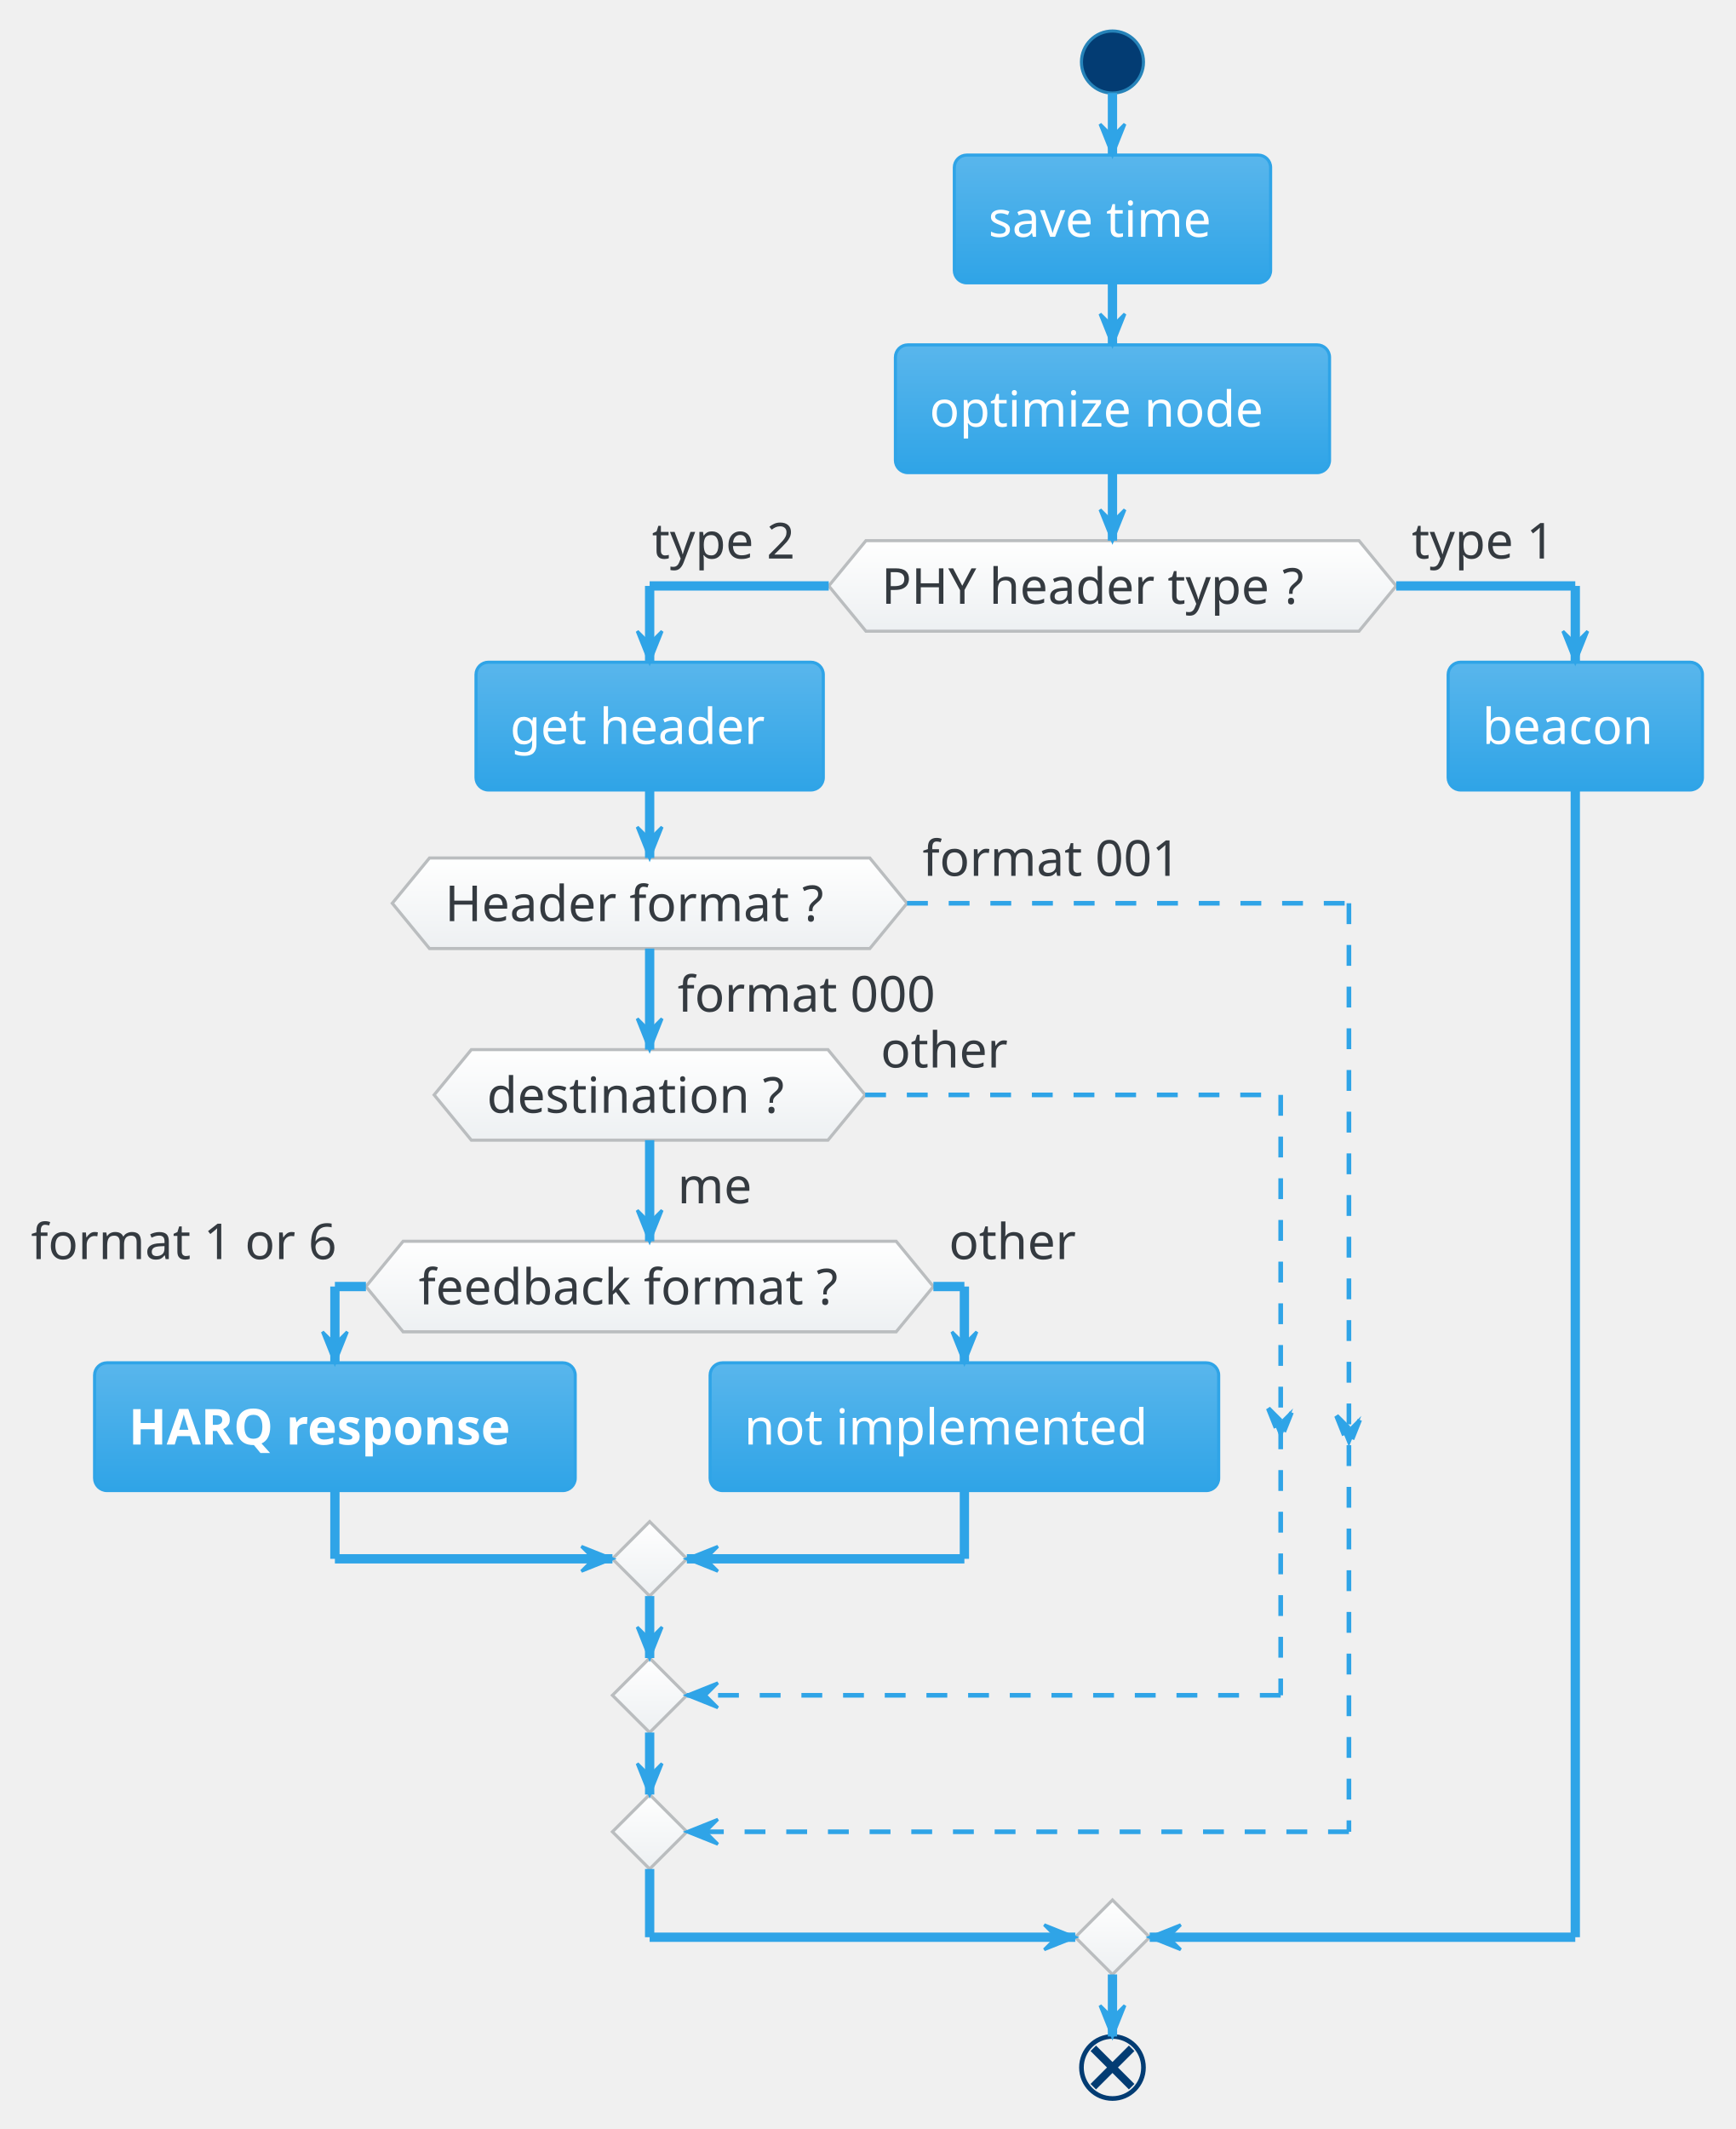
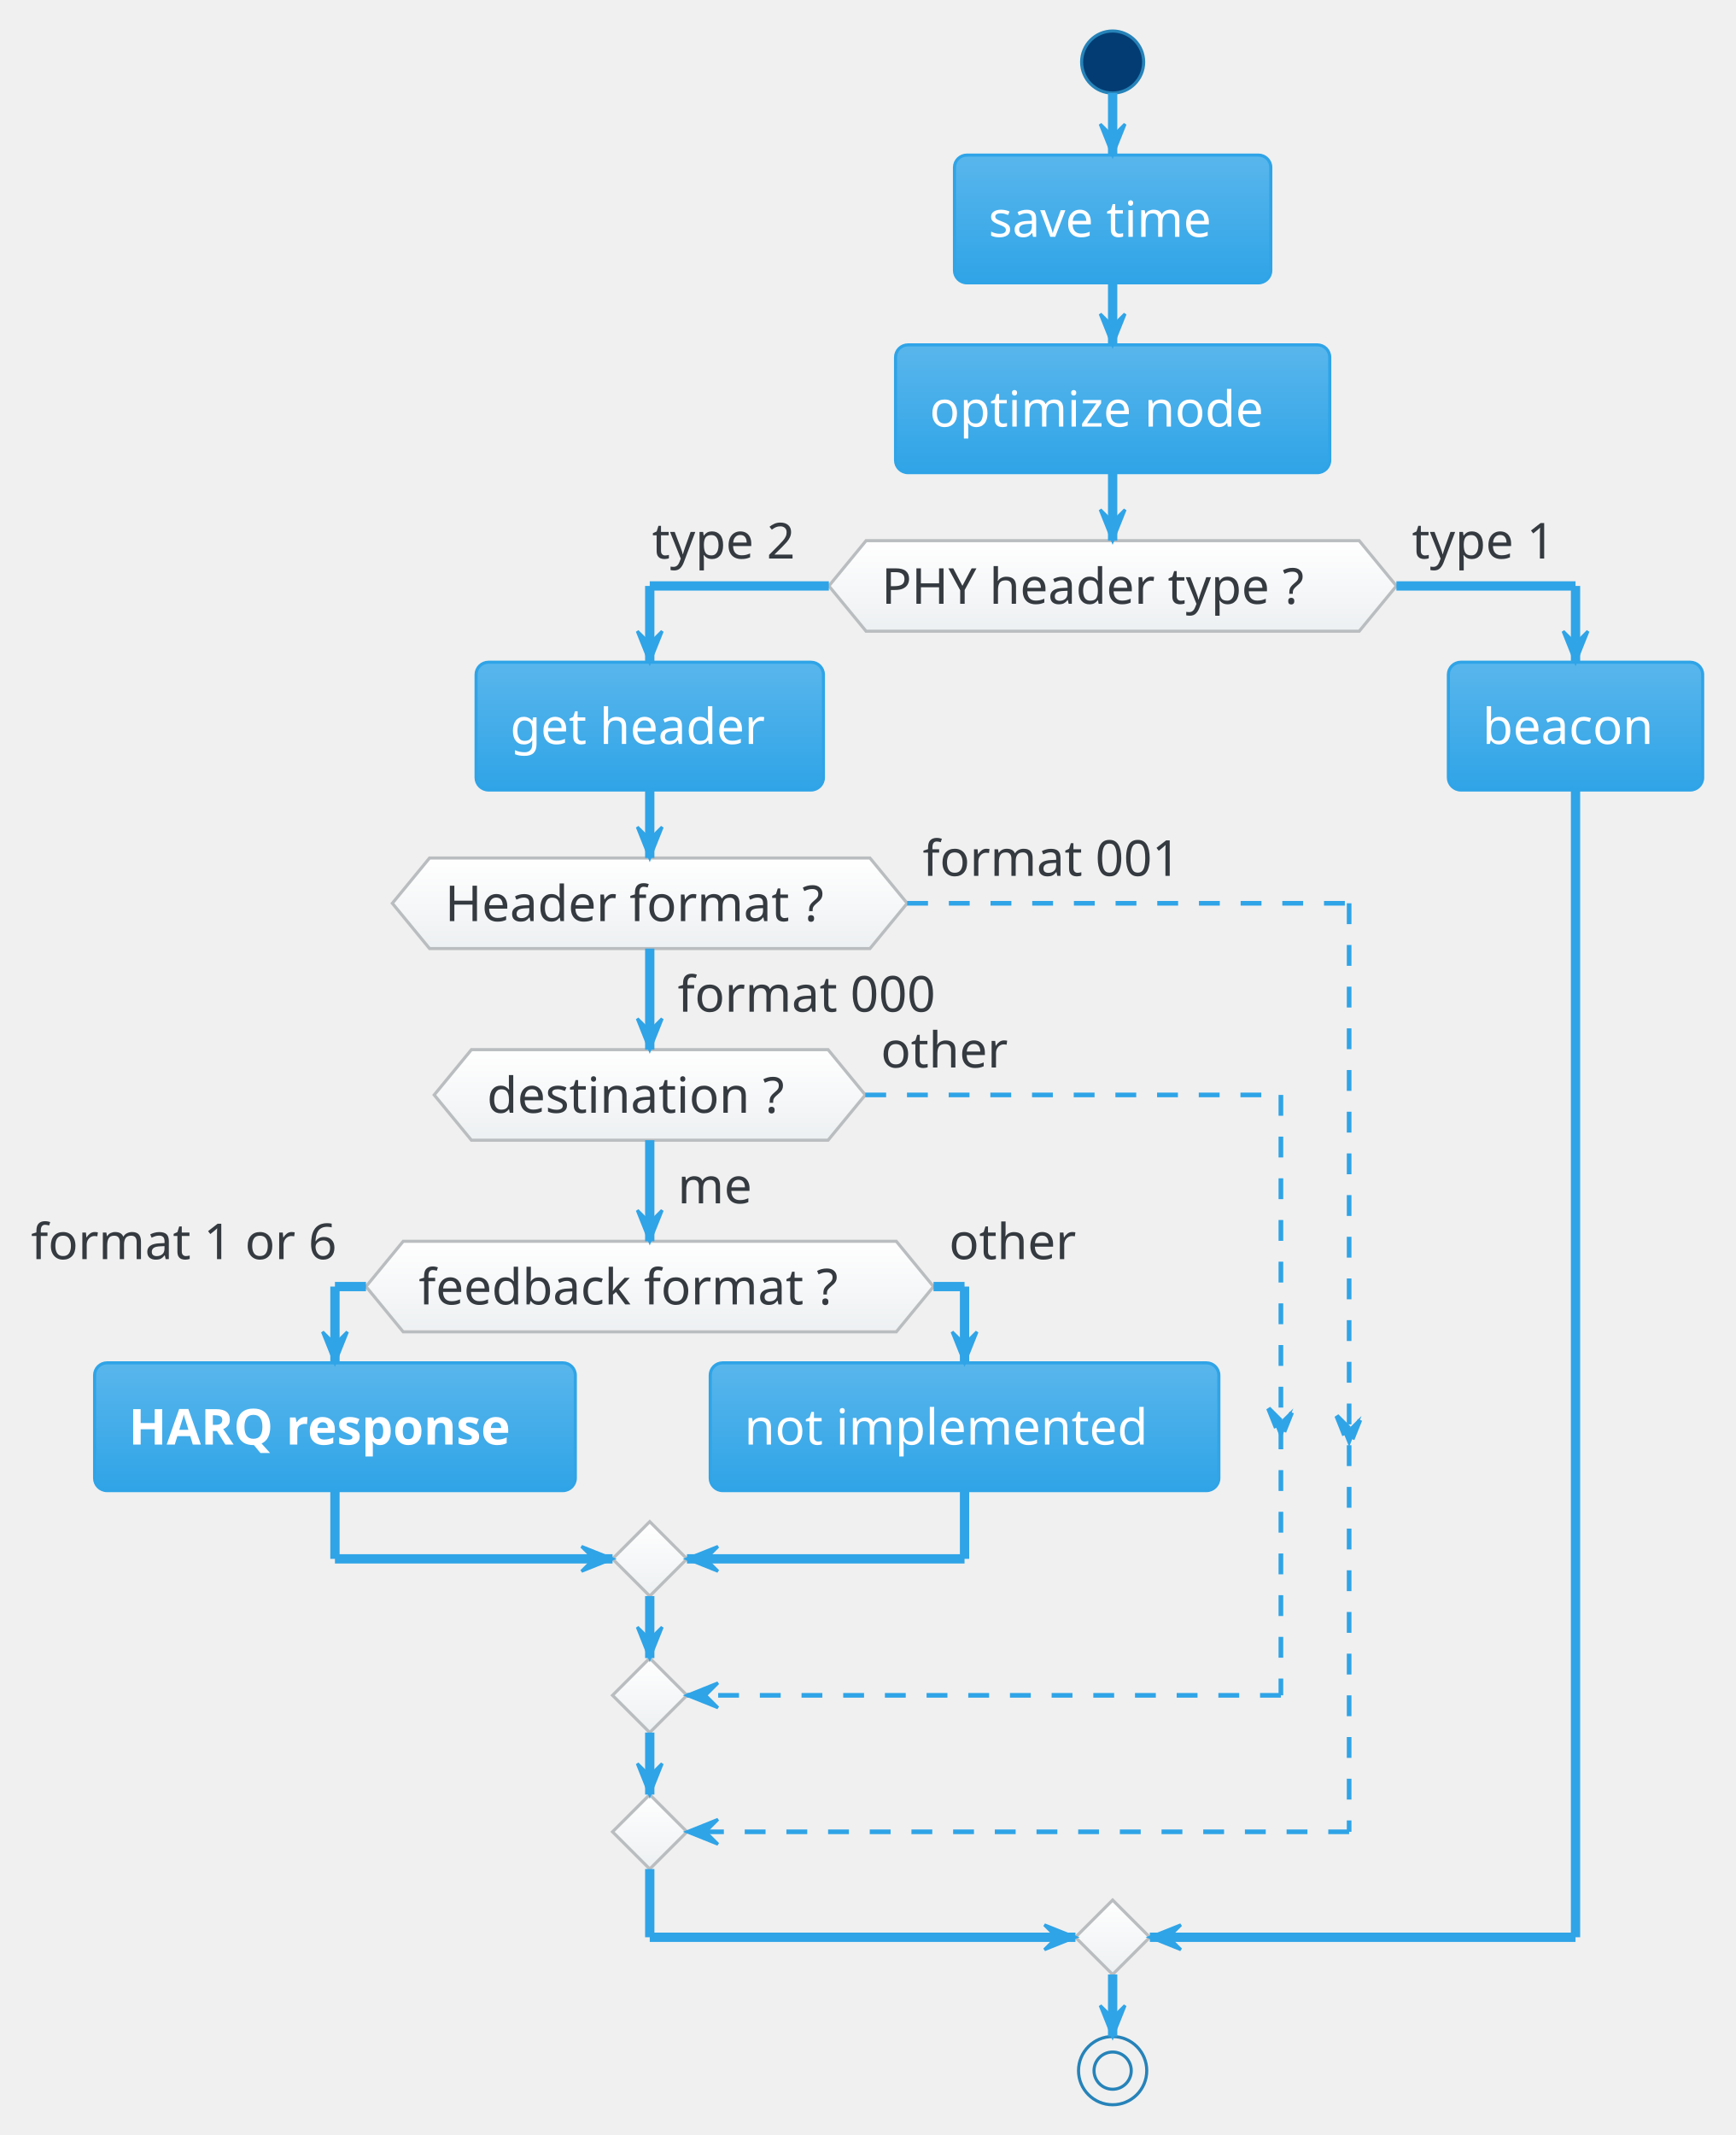
- <svg xmlns="http://www.w3.org/2000/svg" contentStyleType="text/css" height="715.625px" preserveAspectRatio="none" style="width:583px;height:715px;" version="1.1" viewBox="0 0 583 715" width="583.333px" zoomAndPan="magnify">
+ <svg xmlns="http://www.w3.org/2000/svg" contentStyleType="text/css" height="717.708px" preserveAspectRatio="none" style="width:583px;height:717px;" version="1.1" viewBox="0 0 583 717" width="583.333px" zoomAndPan="magnify">
  <defs>
-     <linearGradient id="gzl5iwht11zwm0" x1="50%" x2="50%" y1="0%" y2="100%">
+     <linearGradient id="g1xm10v1xhz4bg0" x1="50%" x2="50%" y1="0%" y2="100%">
      <stop offset="0%" stop-color="#59B6EC" />
      <stop offset="100%" stop-color="#2FA4E7" />
    </linearGradient>
-     <linearGradient id="gzl5iwht11zwm1" x1="50%" x2="50%" y1="0%" y2="100%">
+     <linearGradient id="g1xm10v1xhz4bg1" x1="50%" x2="50%" y1="0%" y2="100%">
      <stop offset="0%" stop-color="#FFFFFF" />
      <stop offset="100%" stop-color="#EDF0F2" />
    </linearGradient>
  </defs>
  <g>
    <ellipse cx="373.698" cy="20.833" fill="#033C73" rx="10.417" ry="10.417" style="stroke:#2683B9;stroke-width:1.042;" />
-     <rect fill="url(#gzl5iwht11zwm0)" height="42.906" rx="4.167" ry="4.167" style="stroke:#2FA4E7;stroke-width:1.042;" width="106.25" x="320.573" y="52.083" />
+     <rect fill="url(#g1xm10v1xhz4bg0)" height="42.906" rx="4.167" ry="4.167" style="stroke:#2FA4E7;stroke-width:1.042;" width="106.25" x="320.573" y="52.083" />
    <text fill="#FFFFFF" font-family="Gotham Black" font-size="16.667" lengthAdjust="spacing" textLength="83.333" x="332.031" y="79.533">save time</text>
-     <rect fill="url(#gzl5iwht11zwm0)" height="42.906" rx="4.167" ry="4.167" style="stroke:#2FA4E7;stroke-width:1.042;" width="145.833" x="300.781" y="115.822" />
+     <rect fill="url(#g1xm10v1xhz4bg0)" height="42.906" rx="4.167" ry="4.167" style="stroke:#2FA4E7;stroke-width:1.042;" width="145.833" x="300.781" y="115.822" />
    <text fill="#FFFFFF" font-family="Gotham Black" font-size="16.667" lengthAdjust="spacing" textLength="122.917" x="312.24" y="143.272">optimize node</text>
-     <polygon fill="url(#gzl5iwht11zwm1)" points="290.885,181.575,456.51,181.575,469.01,196.777,456.51,211.98,290.885,211.98,278.385,196.777,290.885,181.575" style="stroke:#BABDBF;stroke-width:1.042;" />
+     <polygon fill="url(#g1xm10v1xhz4bg1)" points="290.885,181.575,456.51,181.575,469.01,196.777,456.51,211.98,290.885,211.98,278.385,196.777,290.885,181.575" style="stroke:#BABDBF;stroke-width:1.042;" />
    <text fill="#343A40" font-family="Gotham Black" font-size="16.667" lengthAdjust="spacing" textLength="155.208" x="296.094" y="202.774">PHY header type ?</text>
    <text fill="#343A40" font-family="Gotham Black" font-size="16.667" lengthAdjust="spacing" textLength="54.167" x="219.01" y="187.571">type 2</text>
    <text fill="#343A40" font-family="Gotham Black" font-size="16.667" lengthAdjust="spacing" textLength="51.042" x="474.219" y="187.571">type 1</text>
-     <rect fill="url(#gzl5iwht11zwm0)" height="42.906" rx="4.167" ry="4.167" style="stroke:#2FA4E7;stroke-width:1.042;" width="116.667" x="159.896" y="222.397" />
+     <rect fill="url(#g1xm10v1xhz4bg0)" height="42.906" rx="4.167" ry="4.167" style="stroke:#2FA4E7;stroke-width:1.042;" width="116.667" x="159.896" y="222.397" />
    <text fill="#FFFFFF" font-family="Gotham Black" font-size="16.667" lengthAdjust="spacing" textLength="93.75" x="171.354" y="249.846">get header</text>
-     <polygon fill="url(#gzl5iwht11zwm1)" points="135.417,416.866,301.042,416.866,313.542,432.069,301.042,447.272,135.417,447.272,122.917,432.069,135.417,416.866" style="stroke:#BABDBF;stroke-width:1.042;" />
+     <polygon fill="url(#g1xm10v1xhz4bg1)" points="135.417,416.866,301.042,416.866,313.542,432.069,301.042,447.272,135.417,447.272,122.917,432.069,135.417,416.866" style="stroke:#BABDBF;stroke-width:1.042;" />
    <text fill="#343A40" font-family="Gotham Black" font-size="16.667" lengthAdjust="spacing" textLength="155.208" x="140.625" y="438.066">feedback format ?</text>
    <text fill="#343A40" font-family="Gotham Black" font-size="16.667" lengthAdjust="spacing" textLength="107.292" x="10.417" y="422.863">format 1 or 6</text>
    <text fill="#343A40" font-family="Gotham Black" font-size="16.667" lengthAdjust="spacing" textLength="45.833" x="318.75" y="422.863">other</text>
-     <rect fill="url(#gzl5iwht11zwm0)" height="42.906" rx="4.167" ry="4.167" style="stroke:#2FA4E7;stroke-width:1.042;" width="161.458" x="31.771" y="457.688" />
+     <rect fill="url(#g1xm10v1xhz4bg0)" height="42.906" rx="4.167" ry="4.167" style="stroke:#2FA4E7;stroke-width:1.042;" width="161.458" x="31.771" y="457.688" />
    <text fill="#FFFFFF" font-family="Gotham Black" font-size="16.667" font-weight="bold" lengthAdjust="spacing" textLength="138.542" x="43.229" y="485.138">HARQ response</text>
-     <rect fill="url(#gzl5iwht11zwm0)" height="42.906" rx="4.167" ry="4.167" style="stroke:#2FA4E7;stroke-width:1.042;" width="170.833" x="238.542" y="457.688" />
+     <rect fill="url(#g1xm10v1xhz4bg0)" height="42.906" rx="4.167" ry="4.167" style="stroke:#2FA4E7;stroke-width:1.042;" width="170.833" x="238.542" y="457.688" />
    <text fill="#FFFFFF" font-family="Gotham Black" font-size="16.667" lengthAdjust="spacing" textLength="147.917" x="250" y="485.138">not implemented</text>
-     <polygon fill="url(#gzl5iwht11zwm1)" points="218.229,511.011,230.729,523.511,218.229,536.011,205.729,523.511,218.229,511.011" style="stroke:#BABDBF;stroke-width:1.042;" />
-     <polygon fill="url(#gzl5iwht11zwm1)" points="158.333,352.507,278.125,352.507,290.625,367.71,278.125,382.913,158.333,382.913,145.833,367.71,158.333,352.507" style="stroke:#BABDBF;stroke-width:1.042;" />
+     <polygon fill="url(#g1xm10v1xhz4bg1)" points="218.229,511.011,230.729,523.511,218.229,536.011,205.729,523.511,218.229,511.011" style="stroke:#BABDBF;stroke-width:1.042;" />
+     <polygon fill="url(#g1xm10v1xhz4bg1)" points="158.333,352.507,278.125,352.507,290.625,367.71,278.125,382.913,158.333,382.913,145.833,367.71,158.333,352.507" style="stroke:#BABDBF;stroke-width:1.042;" />
    <text fill="#343A40" font-family="Gotham Black" font-size="16.667" lengthAdjust="spacing" textLength="27.083" x="227.604" y="404.113">me</text>
    <text fill="#343A40" font-family="Gotham Black" font-size="16.667" lengthAdjust="spacing" textLength="109.375" x="163.542" y="373.707">destination ?</text>
    <text fill="#343A40" font-family="Gotham Black" font-size="16.667" lengthAdjust="spacing" textLength="45.833" x="295.833" y="358.504">other</text>
-     <polygon fill="url(#gzl5iwht11zwm1)" points="218.229,556.844,230.729,569.344,218.229,581.844,205.729,569.344,218.229,556.844" style="stroke:#BABDBF;stroke-width:1.042;" />
-     <polygon fill="url(#gzl5iwht11zwm1)" points="144.271,288.149,292.188,288.149,304.688,303.352,292.188,318.555,144.271,318.555,131.771,303.352,144.271,288.149" style="stroke:#BABDBF;stroke-width:1.042;" />
+     <polygon fill="url(#g1xm10v1xhz4bg1)" points="218.229,556.844,230.729,569.344,218.229,581.844,205.729,569.344,218.229,556.844" style="stroke:#BABDBF;stroke-width:1.042;" />
+     <polygon fill="url(#g1xm10v1xhz4bg1)" points="144.271,288.149,292.188,288.149,304.688,303.352,292.188,318.555,144.271,318.555,131.771,303.352,144.271,288.149" style="stroke:#BABDBF;stroke-width:1.042;" />
    <text fill="#343A40" font-family="Gotham Black" font-size="16.667" lengthAdjust="spacing" textLength="100" x="227.604" y="339.754">format 000</text>
    <text fill="#343A40" font-family="Gotham Black" font-size="16.667" lengthAdjust="spacing" textLength="137.5" x="149.479" y="309.349">Header format ?</text>
    <text fill="#343A40" font-family="Gotham Black" font-size="16.667" lengthAdjust="spacing" textLength="94.792" x="309.896" y="294.146">format 001</text>
-     <polygon fill="url(#gzl5iwht11zwm1)" points="218.229,602.677,230.729,615.177,218.229,627.677,205.729,615.177,218.229,602.677" style="stroke:#BABDBF;stroke-width:1.042;" />
-     <rect fill="url(#gzl5iwht11zwm0)" height="42.906" rx="4.167" ry="4.167" style="stroke:#2FA4E7;stroke-width:1.042;" width="85.417" x="486.458" y="222.397" />
+     <polygon fill="url(#g1xm10v1xhz4bg1)" points="218.229,602.677,230.729,615.177,218.229,627.677,205.729,615.177,218.229,602.677" style="stroke:#BABDBF;stroke-width:1.042;" />
+     <rect fill="url(#g1xm10v1xhz4bg0)" height="42.906" rx="4.167" ry="4.167" style="stroke:#2FA4E7;stroke-width:1.042;" width="85.417" x="486.458" y="222.397" />
    <text fill="#FFFFFF" font-family="Gotham Black" font-size="16.667" lengthAdjust="spacing" textLength="62.5" x="497.917" y="249.846">beacon</text>
-     <polygon fill="url(#gzl5iwht11zwm1)" points="373.698,638.094,386.198,650.594,373.698,663.094,361.198,650.594,373.698,638.094" style="stroke:#BABDBF;stroke-width:1.042;" />
-     <ellipse cx="373.698" cy="694.344" fill="none" rx="10.417" ry="10.417" style="stroke:#033C73;stroke-width:1.562;" />
-     <line style="stroke:#033C73;stroke-width:2.604;" x1="367.253" x2="380.143" y1="687.899" y2="700.789" />
-     <line style="stroke:#033C73;stroke-width:2.604;" x1="380.143" x2="367.253" y1="687.899" y2="700.789" />
+     <polygon fill="url(#g1xm10v1xhz4bg1)" points="373.698,638.094,386.198,650.594,373.698,663.094,361.198,650.594,373.698,638.094" style="stroke:#BABDBF;stroke-width:1.042;" />
+     <ellipse cx="373.698" cy="695.386" fill="none" rx="11.458" ry="11.458" style="stroke:#2683B9;stroke-width:1.042;" />
+     <ellipse cx="373.698" cy="695.386" fill="none" rx="6.25" ry="6.25" style="stroke:#2683B9;stroke-width:1.042;" />
    <line style="stroke:#2FA4E7;stroke-width:3.125;" x1="373.698" x2="373.698" y1="31.25" y2="52.083" />
    <polygon fill="#2FA4E7" points="369.531,41.667,373.698,52.083,377.865,41.667,373.698,45.833" style="stroke:#2FA4E7;stroke-width:1.042;" />
    <line style="stroke:#2FA4E7;stroke-width:3.125;" x1="373.698" x2="373.698" y1="94.989" y2="115.822" />
    <polygon fill="#2FA4E7" points="369.531,105.406,373.698,115.822,377.865,105.406,373.698,109.572" style="stroke:#2FA4E7;stroke-width:1.042;" />
    <line style="stroke:#2FA4E7;stroke-width:3.125;" x1="122.917" x2="112.5" y1="432.069" y2="432.069" />
    <line style="stroke:#2FA4E7;stroke-width:3.125;" x1="112.5" x2="112.5" y1="432.069" y2="457.688" />
    <polygon fill="#2FA4E7" points="108.333,447.272,112.5,457.688,116.667,447.272,112.5,451.438" style="stroke:#2FA4E7;stroke-width:1.042;" />
    <line style="stroke:#2FA4E7;stroke-width:3.125;" x1="313.542" x2="323.958" y1="432.069" y2="432.069" />
    <line style="stroke:#2FA4E7;stroke-width:3.125;" x1="323.958" x2="323.958" y1="432.069" y2="457.688" />
    <polygon fill="#2FA4E7" points="319.792,447.272,323.958,457.688,328.125,447.272,323.958,451.438" style="stroke:#2FA4E7;stroke-width:1.042;" />
    <line style="stroke:#2FA4E7;stroke-width:3.125;" x1="112.5" x2="112.5" y1="500.594" y2="523.511" />
    <line style="stroke:#2FA4E7;stroke-width:3.125;" x1="112.5" x2="205.729" y1="523.511" y2="523.511" />
    <polygon fill="#2FA4E7" points="195.312,519.344,205.729,523.511,195.312,527.677,199.479,523.511" style="stroke:#2FA4E7;stroke-width:1.042;" />
    <line style="stroke:#2FA4E7;stroke-width:3.125;" x1="323.958" x2="323.958" y1="500.594" y2="523.511" />
    <line style="stroke:#2FA4E7;stroke-width:3.125;" x1="323.958" x2="230.729" y1="523.511" y2="523.511" />
    <polygon fill="#2FA4E7" points="241.146,519.344,230.729,523.511,241.146,527.677,236.979,523.511" style="stroke:#2FA4E7;stroke-width:1.042;" />
    <line style="stroke:#2FA4E7;stroke-width:3.125;" x1="218.229" x2="218.229" y1="382.913" y2="416.866" />
    <polygon fill="#2FA4E7" points="214.062,406.449,218.229,416.866,222.396,406.449,218.229,410.616" style="stroke:#2FA4E7;stroke-width:1.042;" />
    <line style="stroke:#2FA4E7;stroke-width:1.562;stroke-dasharray:7.0,7.0;" x1="290.625" x2="430.208" y1="367.71" y2="367.71" />
    <polygon fill="#2FA4E7" points="426.042,473.004,430.208,483.42,434.375,473.004,430.208,477.17" style="stroke:#2FA4E7;stroke-width:1.562;stroke-dasharray:7.0,7.0;" />
    <line style="stroke:#2FA4E7;stroke-width:1.562;stroke-dasharray:7.0,7.0;" x1="430.208" x2="430.208" y1="367.71" y2="569.344" />
    <line style="stroke:#2FA4E7;stroke-width:1.562;stroke-dasharray:7.0,7.0;" x1="430.208" x2="230.729" y1="569.344" y2="569.344" />
    <polygon fill="#2FA4E7" points="241.146,565.177,230.729,569.344,241.146,573.511,236.979,569.344" style="stroke:#2FA4E7;stroke-width:1.042;" />
    <line style="stroke:#2FA4E7;stroke-width:3.125;" x1="218.229" x2="218.229" y1="536.011" y2="556.844" />
    <polygon fill="#2FA4E7" points="214.062,546.427,218.229,556.844,222.396,546.427,218.229,550.594" style="stroke:#2FA4E7;stroke-width:1.042;" />
    <line style="stroke:#2FA4E7;stroke-width:3.125;" x1="218.229" x2="218.229" y1="318.555" y2="352.507" />
    <polygon fill="#2FA4E7" points="214.062,342.091,218.229,352.507,222.396,342.091,218.229,346.257" style="stroke:#2FA4E7;stroke-width:1.042;" />
    <line style="stroke:#2FA4E7;stroke-width:1.562;stroke-dasharray:7.0,7.0;" x1="304.688" x2="453.125" y1="303.352" y2="303.352" />
    <polygon fill="#2FA4E7" points="448.958,475.509,453.125,485.926,457.292,475.509,453.125,479.676" style="stroke:#2FA4E7;stroke-width:1.562;stroke-dasharray:7.0,7.0;" />
    <line style="stroke:#2FA4E7;stroke-width:1.562;stroke-dasharray:7.0,7.0;" x1="453.125" x2="453.125" y1="303.352" y2="615.177" />
    <line style="stroke:#2FA4E7;stroke-width:1.562;stroke-dasharray:7.0,7.0;" x1="453.125" x2="230.729" y1="615.177" y2="615.177" />
    <polygon fill="#2FA4E7" points="241.146,611.011,230.729,615.177,241.146,619.344,236.979,615.177" style="stroke:#2FA4E7;stroke-width:1.042;" />
    <line style="stroke:#2FA4E7;stroke-width:3.125;" x1="218.229" x2="218.229" y1="581.844" y2="602.677" />
    <polygon fill="#2FA4E7" points="214.062,592.261,218.229,602.677,222.396,592.261,218.229,596.427" style="stroke:#2FA4E7;stroke-width:1.042;" />
    <line style="stroke:#2FA4E7;stroke-width:3.125;" x1="218.229" x2="218.229" y1="265.303" y2="288.149" />
    <polygon fill="#2FA4E7" points="214.062,277.732,218.229,288.149,222.396,277.732,218.229,281.899" style="stroke:#2FA4E7;stroke-width:1.042;" />
    <line style="stroke:#2FA4E7;stroke-width:3.125;" x1="278.385" x2="218.229" y1="196.777" y2="196.777" />
    <line style="stroke:#2FA4E7;stroke-width:3.125;" x1="218.229" x2="218.229" y1="196.777" y2="222.397" />
    <polygon fill="#2FA4E7" points="214.062,211.98,218.229,222.397,222.396,211.98,218.229,216.147" style="stroke:#2FA4E7;stroke-width:1.042;" />
    <line style="stroke:#2FA4E7;stroke-width:3.125;" x1="469.01" x2="529.167" y1="196.777" y2="196.777" />
    <line style="stroke:#2FA4E7;stroke-width:3.125;" x1="529.167" x2="529.167" y1="196.777" y2="222.397" />
    <polygon fill="#2FA4E7" points="525,211.98,529.167,222.397,533.333,211.98,529.167,216.147" style="stroke:#2FA4E7;stroke-width:1.042;" />
    <line style="stroke:#2FA4E7;stroke-width:3.125;" x1="218.229" x2="218.229" y1="627.677" y2="650.594" />
    <line style="stroke:#2FA4E7;stroke-width:3.125;" x1="218.229" x2="361.198" y1="650.594" y2="650.594" />
    <polygon fill="#2FA4E7" points="350.781,646.427,361.198,650.594,350.781,654.761,354.948,650.594" style="stroke:#2FA4E7;stroke-width:1.042;" />
    <line style="stroke:#2FA4E7;stroke-width:3.125;" x1="529.167" x2="529.167" y1="265.303" y2="650.594" />
    <line style="stroke:#2FA4E7;stroke-width:3.125;" x1="529.167" x2="386.198" y1="650.594" y2="650.594" />
    <polygon fill="#2FA4E7" points="396.615,646.427,386.198,650.594,396.615,654.761,392.448,650.594" style="stroke:#2FA4E7;stroke-width:1.042;" />
    <line style="stroke:#2FA4E7;stroke-width:3.125;" x1="373.698" x2="373.698" y1="158.728" y2="181.575" />
    <polygon fill="#2FA4E7" points="369.531,171.158,373.698,181.575,377.865,171.158,373.698,175.325" style="stroke:#2FA4E7;stroke-width:1.042;" />
    <line style="stroke:#2FA4E7;stroke-width:3.125;" x1="373.698" x2="373.698" y1="663.094" y2="683.927" />
    <polygon fill="#2FA4E7" points="369.531,673.511,373.698,683.927,377.865,673.511,373.698,677.677" style="stroke:#2FA4E7;stroke-width:1.042;" />
  </g>
</svg>
